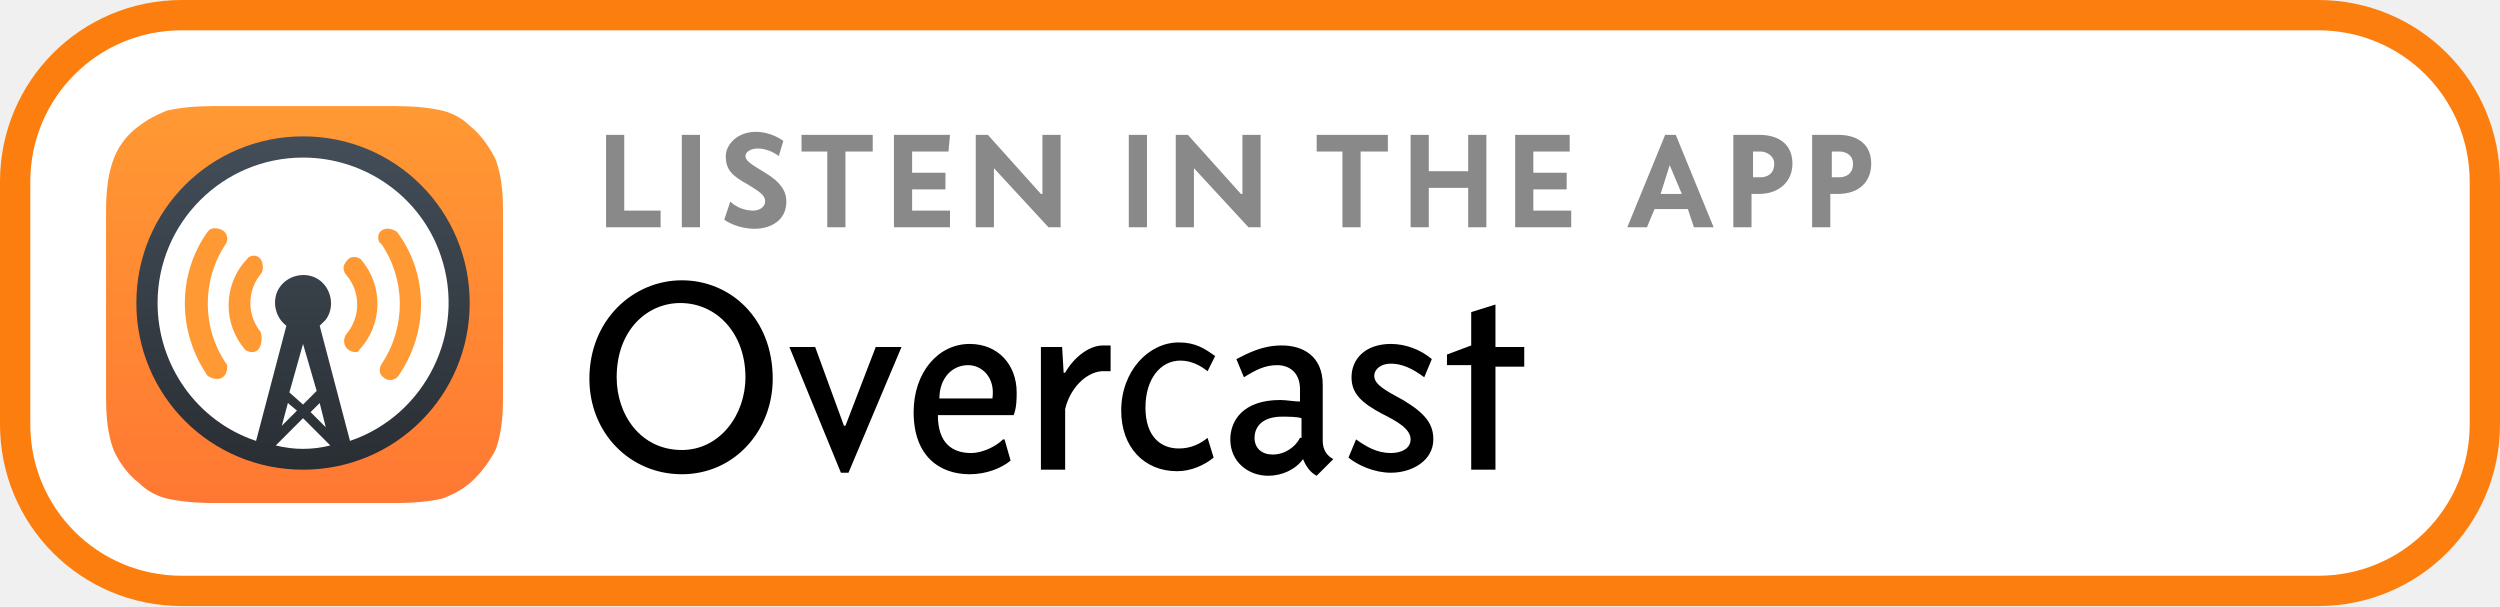
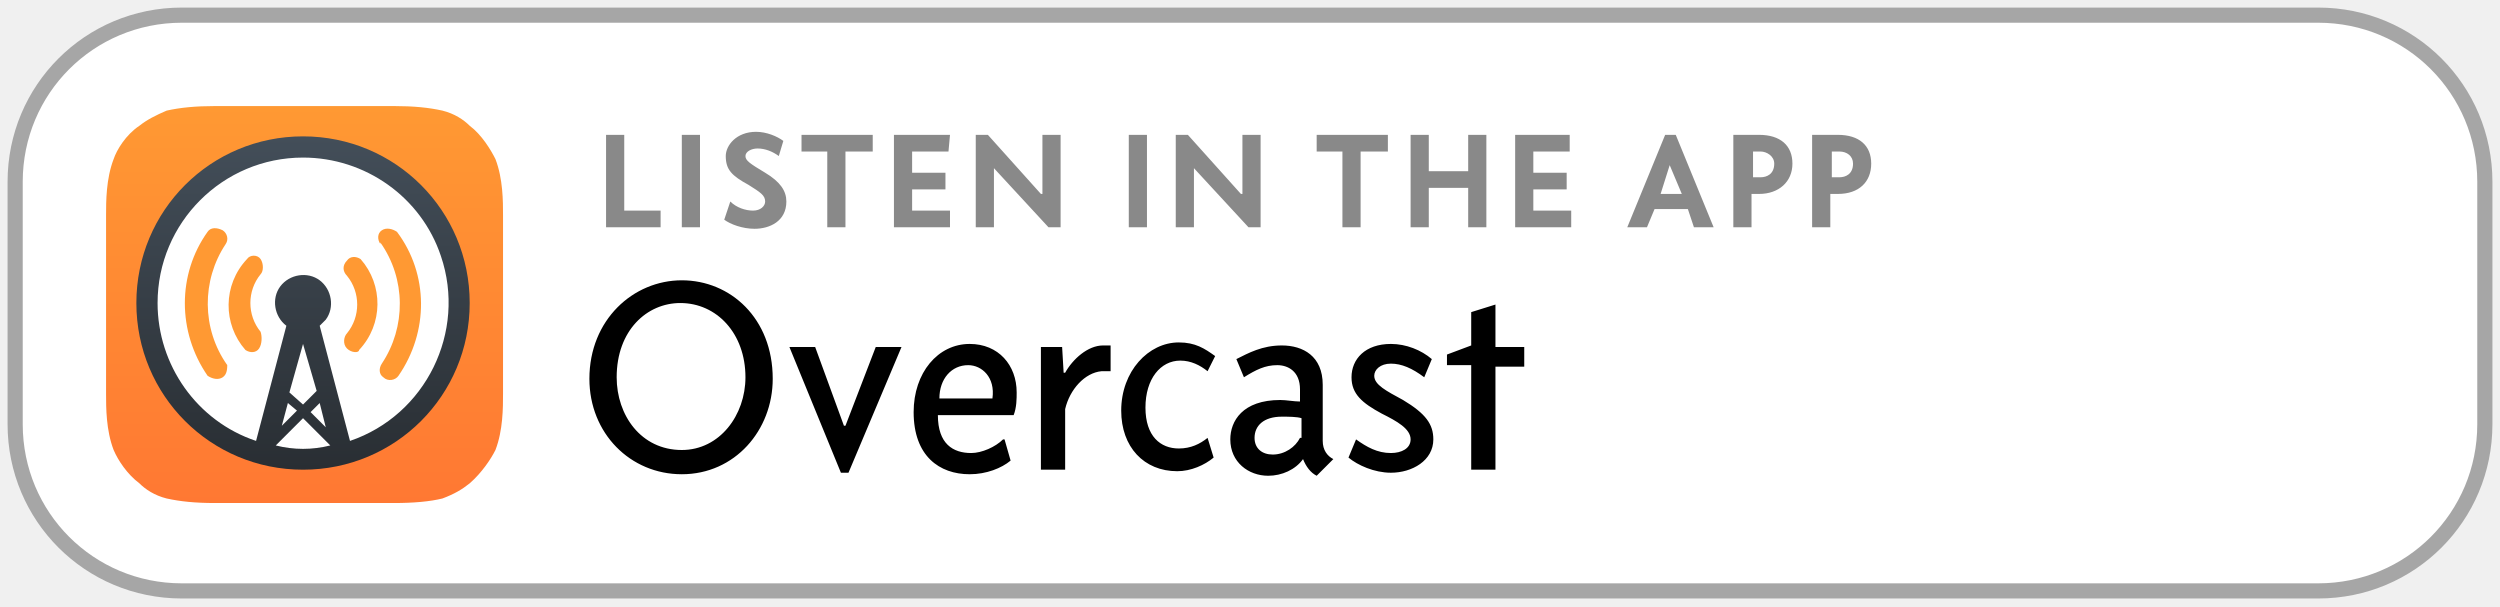
<svg xmlns="http://www.w3.org/2000/svg" version="1.1" id="Layer_1" x="0px" y="0px" viewBox="0 0 165 40" style="enable-background:new 0 0 165 40;" xml:space="preserve">
  <style type="text/css">
- 	.st0{fill:#FFFFFF;stroke:#FC7E0F;stroke-width:2;stroke-miterlimit:10;}
+ 	.st0{fill:#FFFFFF;stroke:#A6A6A6;stroke-miterlimit:10;}
	.st1{fill-rule:evenodd;clip-rule:evenodd;fill:url(#SVGID_1_);}
	.st2{fill:#FFFFFF;}
	.st3{fill-rule:evenodd;clip-rule:evenodd;fill:url(#SVGID_2_);}
	.st4{fill-rule:evenodd;clip-rule:evenodd;fill:#FF9933;}
	.st5{fill:#898989;}
</style>
  <path class="st0" d="M12,1h141c6.1,0,11,4.9,11,11v16c0,6.1-4.9,11-11,11H12C5.9,39,1,34.1,1,28V12C1,5.9,5.9,1,12,1z" />
-   <linearGradient id="SVGID_1_" gradientUnits="userSpaceOnUse" x1="20.08" y1="32.89" x2="20.08" y2="6.73" gradientTransform="matrix(1 0 0 -1 0 39.89)">
+   <linearGradient id="SVGID_1_" gradientUnits="userSpaceOnUse" x1="20.1" y1="809" x2="20.1" y2="835.16" gradientTransform="matrix(1 0 0 1 0 -802)">
    <stop offset="0" style="stop-color:#FF9933" />
    <stop offset="1" style="stop-color:#FF7833" />
  </linearGradient>
  <path class="st1" d="M32.7,29.7c-0.3,0.6-0.9,1.5-1.7,2.2c-0.5,0.4-1,0.7-1.8,1c-0.8,0.2-1.9,0.3-3.2,0.3H14.2  c-1.3,0-2.3-0.1-3.2-0.3c-0.8-0.2-1.4-0.6-1.8-1c-0.8-0.6-1.4-1.5-1.7-2.2C7,28.4,7,26.9,7,26V14.2c0-0.9,0-2.4,0.5-3.7  c0.2-0.6,0.8-1.6,1.7-2.2c0.5-0.4,1.1-0.7,1.8-1C11.9,7.1,12.9,7,14.2,7H26c1.3,0,2.3,0.1,3.2,0.3c0.8,0.2,1.4,0.6,1.8,1  c0.8,0.6,1.4,1.6,1.7,2.2c0.5,1.3,0.5,2.8,0.5,3.7V26C33.2,26.9,33.2,28.4,32.7,29.7z" />
  <circle class="st2" cx="20" cy="20" r="10" />
-   <linearGradient id="SVGID_2_" gradientUnits="userSpaceOnUse" x1="20" y1="8.89" x2="20" y2="30.89" gradientTransform="matrix(1 0 0 -1 0 39.89)">
+   <linearGradient id="SVGID_2_" gradientUnits="userSpaceOnUse" x1="20" y1="833" x2="20" y2="811" gradientTransform="matrix(1 0 0 1 0 -802)">
    <stop offset="0" style="stop-color:#292E33" />
    <stop offset="1" style="stop-color:#434E59" />
  </linearGradient>
-   <path class="st3" d="M20,31c-6.1,0-11-4.9-11-11S13.9,9,20,9s11,4.9,11,11S26.1,31,20,31z M20,26.7l0.9-0.9L20,22.7l-0.9,3.2  L20,26.7z M19,26.6l-0.4,1.5l1-1L19,26.6z M21.1,26.6l-0.6,0.6l1,1L21.1,26.6z M21.8,29.4L20,27.6l-1.8,1.8h0  C19.4,29.7,20.6,29.7,21.8,29.4L21.8,29.4z M20,10.4L20,10.4c-5.3,0-9.6,4.3-9.6,9.6c0,4.1,2.6,7.8,6.5,9.1l2-7.6  c-0.8-0.6-1-1.8-0.4-2.6s1.8-1,2.6-0.4s1,1.8,0.4,2.6c-0.1,0.1-0.2,0.2-0.4,0.4l2,7.6h0c5-1.7,7.7-7.2,6-12.2  C27.8,13,24.1,10.4,20,10.4L20,10.4z" />
-   <path class="st4" d="M26.3,24.8L26.3,24.8c-0.2,0.3-0.7,0.4-1,0.1h0C25,24.7,25,24.3,25.2,24c0,0,0,0,0,0l0,0c1.6-2.4,1.6-5.6-0.1-8  l0,0.1c-0.2-0.3-0.2-0.7,0.1-0.9c0,0,0,0,0,0v0c0.3-0.2,0.7-0.1,1,0.1C28.3,18.1,28.3,21.9,26.3,24.8z M22.9,23L22.9,23  c-0.3-0.3-0.2-0.8,0-1c0.9-1.1,0.9-2.7,0-3.8c-0.3-0.3-0.3-0.7,0-1h0c0.2-0.3,0.6-0.3,0.9-0.1c0,0,0,0,0,0l0,0  c1.5,1.7,1.5,4.3-0.1,6l0,0C23.7,23.3,23.2,23.3,22.9,23C23,23,23,23,22.9,23z M17.1,23c-0.2,0.3-0.6,0.3-0.9,0.1c0,0,0,0,0,0l0,0  c-1.5-1.7-1.5-4.3,0.1-6l0,0c0.2-0.3,0.7-0.3,0.9,0c0,0,0,0,0,0h0c0.2,0.3,0.2,0.8,0,1c-0.9,1.1-0.9,2.7,0,3.8  C17.3,22.2,17.3,22.7,17.1,23L17.1,23z M14.7,24.9c-0.3,0.2-0.7,0.1-1-0.1c-2-2.9-2-6.7,0-9.5l0,0c0.2-0.3,0.6-0.3,1-0.1h0  c0.3,0.2,0.4,0.6,0.2,0.9c0,0,0,0,0,0l0,0c-1.6,2.4-1.6,5.6,0.1,8l0-0.1C15,24.3,15,24.7,14.7,24.9C14.7,24.9,14.7,24.9,14.7,24.9  L14.7,24.9z" />
-   <path d="M51,25c0-4-2.8-6.5-6-6.5c-3.2,0-6.1,2.6-6.1,6.5c0,3.6,2.7,6.3,6.1,6.3C48.5,31.3,51,28.4,51,25z M49.2,24.9  c0,2.5-1.7,4.8-4.2,4.8c-2.7,0-4.3-2.3-4.3-4.8c0-3.1,2-4.9,4.2-4.9C47.3,20,49.2,22,49.2,24.9z M53.8,22.9h-1.7l3.4,8.3H56l3.5-8.3  h-1.7l-2,5.2h-0.1L53.8,22.9z M66.9,27.4c0.2-0.5,0.2-1.1,0.2-1.5c0-1.8-1.2-3.2-3.1-3.2c-2.1,0-3.7,1.9-3.7,4.5  c0,2.9,1.7,4.1,3.7,4.1c1.1,0,2.1-0.4,2.7-0.9L66.3,29h-0.1c-0.5,0.5-1.4,0.9-2.1,0.9c-1.2,0-2.2-0.6-2.2-2.5H66.9z M62,26.3  c0-1.3,0.8-2.2,1.9-2.2c0.9,0,1.8,0.8,1.6,2.2H62z M72.8,22.8c-1,0-2,0.9-2.5,1.8h-0.1l-0.1-1.7h-1.4V31h1.6v-4  c0.3-1.3,1.3-2.4,2.4-2.5h0.6v-1.7H72.8z M80.2,23.5c-0.7-0.5-1.3-0.9-2.4-0.9c-2,0-3.8,1.9-3.8,4.5c0,2.4,1.5,4,3.7,4  c0.9,0,1.8-0.4,2.4-0.9l-0.4-1.3c-0.5,0.4-1.1,0.7-1.9,0.7c-1.2,0-2.2-0.8-2.2-2.7s1-3.1,2.3-3.1c0.7,0,1.3,0.3,1.8,0.7L80.2,23.5z   M88,30.3c-0.4-0.2-0.7-0.6-0.7-1.2v-3.7c0-1.9-1.3-2.6-2.7-2.6c-1.3,0-2.2,0.5-3,0.9l0.5,1.2c0.8-0.5,1.4-0.8,2.2-0.8  c0.7,0,1.5,0.4,1.5,1.6v0.8c-0.4,0-0.9-0.1-1.3-0.1c-2.5,0-3.3,1.4-3.3,2.6c0,1.5,1.2,2.4,2.5,2.4c0.9,0,1.8-0.4,2.3-1.1H86  c0.2,0.5,0.5,0.9,0.9,1.1L88,30.3L88,30.3z M85.8,28.9c-0.3,0.6-1,1.1-1.8,1.1c-0.7,0-1.2-0.4-1.2-1.1c0-0.8,0.6-1.4,1.8-1.4  c0.4,0,1,0,1.3,0.1V28.9z M94.5,23.7c-0.7-0.6-1.7-1-2.7-1c-1.7,0-2.6,1-2.6,2.2c0,1.1,0.7,1.7,2,2.4c1,0.5,1.9,1,1.9,1.7  c0,0.6-0.6,0.9-1.3,0.9c-0.9,0-1.6-0.4-2.3-0.9l-0.5,1.2c0.6,0.5,1.7,1,2.8,1c1.4,0,2.8-0.8,2.8-2.2c0-1-0.5-1.7-2-2.6  c-1.1-0.6-1.9-1-1.9-1.6c0-0.4,0.4-0.8,1.1-0.8c0.7,0,1.4,0.3,2.2,0.9L94.5,23.7z M97.1,20.6v2.2l-1.6,0.6v0.7h1.6V31h1.6v-6.8h1.9  v-1.3h-1.9v-2.8L97.1,20.6z" />
-   <path class="st5" d="M41.2,8.9h-1.2V15h3.6v-1.1h-2.4L41.2,8.9z M46.2,8.9H45V15h1.2V8.9z M47.8,14.5c0.4,0.3,1.2,0.6,2,0.6  c1,0,2.1-0.5,2.1-1.8c0-0.7-0.4-1.3-1.4-1.9c-1-0.6-1.3-0.8-1.3-1.1s0.4-0.5,0.8-0.5c0.5,0,1,0.2,1.4,0.5l0.3-1  c-0.4-0.3-1.1-0.6-1.8-0.6c-1.3,0-2,0.9-2,1.6c0,0.9,0.4,1.3,1.5,1.9c0.8,0.5,1.1,0.7,1.1,1.1c0,0.3-0.3,0.6-0.8,0.6  s-1.1-0.2-1.5-0.6L47.8,14.5z M57.6,10V8.9h-4.7V10h1.7v5h1.2v-5H57.6z M62.7,8.9H59V15h3.7v-1.1h-2.5v-1.4h2.2v-1.1h-2.2V10h2.4  L62.7,8.9z M65.2,8.9h-0.8V15h1.2v-3.9h0l3.6,3.9H70V8.9h-1.2v3.9h-0.1L65.2,8.9z M75.7,8.9h-1.2V15h1.2V8.9z M78.4,8.9h-0.8V15h1.2  v-3.9h0l3.6,3.9h0.8V8.9h-1.2v3.9h-0.1L78.4,8.9z M91.6,10V8.9h-4.7V10h1.7v5h1.2v-5H91.6z M98.1,8.9h-1.2v2.4h-2.6V8.9h-1.2V15h1.2  v-2.6h2.6V15h1.2V8.9z M103.6,8.9H100V15h3.7v-1.1h-2.5v-1.4h2.2v-1.1h-2.2V10h2.4V8.9z M111.8,15h1.3l-2.5-6.1h-0.7l-2.5,6.1h1.3  l0.5-1.2h2.2L111.8,15z M110.2,10.9L110.2,10.9l0.8,1.9h-1.4L110.2,10.9z M118.3,10.8c0-1.2-0.8-1.9-2.2-1.9h-1.7V15h1.2v-2.2h0.5  C117.4,12.8,118.3,12,118.3,10.8z M117.1,10.8c0,0.7-0.5,0.9-0.9,0.9h-0.5V10h0.5C116.6,10,117.1,10.3,117.1,10.8z M123.5,10.8  c0-1.2-0.8-1.9-2.2-1.9h-1.7V15h1.2v-2.2h0.5C122.7,12.8,123.5,12,123.5,10.8z M122.3,10.8c0,0.7-0.5,0.9-0.9,0.9h-0.5V10h0.5  C121.9,10,122.3,10.3,122.3,10.8z" />
+   <path class="st3" d="M20,31c-6.1,0-11-4.9-11-11S13.9,9,20,9s11,4.9,11,11S26.1,31,20,31z M20,26.7l0.9-0.9L20,22.7l-0.9,3.2  L20,26.7z M19,26.6l-0.4,1.5l1-1L19,26.6z M21.1,26.6l-0.6,0.6l1,1L21.1,26.6z M21.8,29.4L20,27.6l-1.8,1.8l0,0  C19.4,29.7,20.6,29.7,21.8,29.4L21.8,29.4z M20,10.4L20,10.4c-5.3,0-9.6,4.3-9.6,9.6c0,4.1,2.6,7.8,6.5,9.1l2-7.6  c-0.8-0.6-1-1.8-0.4-2.6s1.8-1,2.6-0.4s1,1.8,0.4,2.6c-0.1,0.1-0.2,0.2-0.4,0.4l2,7.6l0,0c5-1.7,7.7-7.2,6-12.2  C27.8,13,24.1,10.4,20,10.4L20,10.4z" />
+   <path class="st4" d="M26.3,24.8L26.3,24.8c-0.2,0.3-0.7,0.4-1,0.1l0,0C25,24.7,25,24.3,25.2,24l0,0l0,0c1.6-2.4,1.6-5.6-0.1-8v0.1  c-0.2-0.3-0.2-0.7,0.1-0.9l0,0l0,0c0.3-0.2,0.7-0.1,1,0.1C28.3,18.1,28.3,21.9,26.3,24.8z M22.9,23L22.9,23c-0.3-0.3-0.2-0.8,0-1  c0.9-1.1,0.9-2.7,0-3.8c-0.3-0.3-0.3-0.7,0-1l0,0c0.2-0.3,0.6-0.3,0.9-0.1l0,0l0,0c1.5,1.7,1.5,4.3-0.1,6l0,0  C23.7,23.3,23.2,23.3,22.9,23C23,23,23,23,22.9,23z M17.1,23c-0.2,0.3-0.6,0.3-0.9,0.1l0,0l0,0c-1.5-1.7-1.5-4.3,0.1-6l0,0  c0.2-0.3,0.7-0.3,0.9,0l0,0l0,0c0.2,0.3,0.2,0.8,0,1c-0.9,1.1-0.9,2.7,0,3.8C17.3,22.2,17.3,22.7,17.1,23L17.1,23z M14.7,24.9  c-0.3,0.2-0.7,0.1-1-0.1c-2-2.9-2-6.7,0-9.5l0,0c0.2-0.3,0.6-0.3,1-0.1l0,0c0.3,0.2,0.4,0.6,0.2,0.9l0,0l0,0c-1.6,2.4-1.6,5.6,0.1,8  V24C15,24.3,15,24.7,14.7,24.9L14.7,24.9L14.7,24.9z" />
+   <path d="M51,25c0-4-2.8-6.5-6-6.5s-6.1,2.6-6.1,6.5c0,3.6,2.7,6.3,6.1,6.3C48.5,31.3,51,28.4,51,25z M49.2,24.9  c0,2.5-1.7,4.8-4.2,4.8c-2.7,0-4.3-2.3-4.3-4.8c0-3.1,2-4.9,4.2-4.9C47.3,20,49.2,22,49.2,24.9z M53.8,22.9h-1.7l3.4,8.3H56l3.5-8.3  h-1.7l-2,5.2h-0.1L53.8,22.9z M66.9,27.4c0.2-0.5,0.2-1.1,0.2-1.5c0-1.8-1.2-3.2-3.1-3.2c-2.1,0-3.7,1.9-3.7,4.5  c0,2.9,1.7,4.1,3.7,4.1c1.1,0,2.1-0.4,2.7-0.9L66.3,29h-0.1c-0.5,0.5-1.4,0.9-2.1,0.9c-1.2,0-2.2-0.6-2.2-2.5H66.9z M62,26.3  c0-1.3,0.8-2.2,1.9-2.2c0.9,0,1.8,0.8,1.6,2.2H62z M72.8,22.8c-1,0-2,0.9-2.5,1.8h-0.1l-0.1-1.7h-1.4V31h1.6v-4  c0.3-1.3,1.3-2.4,2.4-2.5h0.6v-1.7H72.8z M80.2,23.5c-0.7-0.5-1.3-0.9-2.4-0.9c-2,0-3.8,1.9-3.8,4.5c0,2.4,1.5,4,3.7,4  c0.9,0,1.8-0.4,2.4-0.9l-0.4-1.3c-0.5,0.4-1.1,0.7-1.9,0.7c-1.2,0-2.2-0.8-2.2-2.7s1-3.1,2.3-3.1c0.7,0,1.3,0.3,1.8,0.7L80.2,23.5z   M88,30.3c-0.4-0.2-0.7-0.6-0.7-1.2v-3.7c0-1.9-1.3-2.6-2.7-2.6c-1.3,0-2.2,0.5-3,0.9l0.5,1.2c0.8-0.5,1.4-0.8,2.2-0.8  c0.7,0,1.5,0.4,1.5,1.6v0.8c-0.4,0-0.9-0.1-1.3-0.1c-2.5,0-3.3,1.4-3.3,2.6c0,1.5,1.2,2.4,2.5,2.4c0.9,0,1.8-0.4,2.3-1.1l0,0  c0.2,0.5,0.5,0.9,0.9,1.1L88,30.3L88,30.3z M85.8,28.9c-0.3,0.6-1,1.1-1.8,1.1c-0.7,0-1.2-0.4-1.2-1.1c0-0.8,0.6-1.4,1.8-1.4  c0.4,0,1,0,1.3,0.1v1.3H85.8z M94.5,23.7c-0.7-0.6-1.7-1-2.7-1c-1.7,0-2.6,1-2.6,2.2c0,1.1,0.7,1.7,2,2.4c1,0.5,1.9,1,1.9,1.7  c0,0.6-0.6,0.9-1.3,0.9c-0.9,0-1.6-0.4-2.3-0.9L89,30.2c0.6,0.5,1.7,1,2.8,1c1.4,0,2.8-0.8,2.8-2.2c0-1-0.5-1.7-2-2.6  c-1.1-0.6-1.9-1-1.9-1.6c0-0.4,0.4-0.8,1.1-0.8s1.4,0.3,2.2,0.9L94.5,23.7z M97.1,20.6v2.2l-1.6,0.6v0.7h1.6V31h1.6v-6.8h1.9v-1.3  h-1.9v-2.8L97.1,20.6z" />
+   <path class="st5" d="M41.2,8.9H40V15h3.6v-1.1h-2.4L41.2,8.9z M46.2,8.9H45V15h1.2V8.9z M47.8,14.5c0.4,0.3,1.2,0.6,2,0.6  c1,0,2.1-0.5,2.1-1.8c0-0.7-0.4-1.3-1.4-1.9c-1-0.6-1.3-0.8-1.3-1.1s0.4-0.5,0.8-0.5c0.5,0,1,0.2,1.4,0.5l0.3-1  c-0.4-0.3-1.1-0.6-1.8-0.6c-1.3,0-2,0.9-2,1.6c0,0.9,0.4,1.3,1.5,1.9c0.8,0.5,1.1,0.7,1.1,1.1c0,0.3-0.3,0.6-0.8,0.6  s-1.1-0.2-1.5-0.6L47.8,14.5z M57.6,10V8.9h-4.7V10h1.7v5h1.2v-5H57.6z M62.7,8.9H59V15h3.7v-1.1h-2.5v-1.4h2.2v-1.1h-2.2V10h2.4  L62.7,8.9z M65.2,8.9h-0.8V15h1.2v-3.9l0,0l3.6,3.9H70V8.9h-1.2v3.9h-0.1L65.2,8.9z M75.7,8.9h-1.2V15h1.2V8.9z M78.4,8.9h-0.8V15  h1.2v-3.9l0,0l3.6,3.9h0.8V8.9H82v3.9h-0.1L78.4,8.9z M91.6,10V8.9h-4.7V10h1.7v5h1.2v-5H91.6z M98.1,8.9h-1.2v2.4h-2.6V8.9h-1.2V15  h1.2v-2.6h2.6V15h1.2V8.9z M103.6,8.9H100V15h3.7v-1.1h-2.5v-1.4h2.2v-1.1h-2.2V10h2.4V8.9z M111.8,15h1.3l-2.5-6.1h-0.7l-2.5,6.1  h1.3l0.5-1.2h2.2L111.8,15z M110.2,10.9L110.2,10.9l0.8,1.9h-1.4L110.2,10.9z M118.3,10.8c0-1.2-0.8-1.9-2.2-1.9h-1.7V15h1.2v-2.2  h0.5C117.4,12.8,118.3,12,118.3,10.8z M117.1,10.8c0,0.7-0.5,0.9-0.9,0.9h-0.5V10h0.5C116.6,10,117.1,10.3,117.1,10.8z M123.5,10.8  c0-1.2-0.8-1.9-2.2-1.9h-1.7V15h1.2v-2.2h0.5C122.7,12.8,123.5,12,123.5,10.8z M122.3,10.8c0,0.7-0.5,0.9-0.9,0.9h-0.5V10h0.5  C121.9,10,122.3,10.3,122.3,10.8z" />
</svg>
